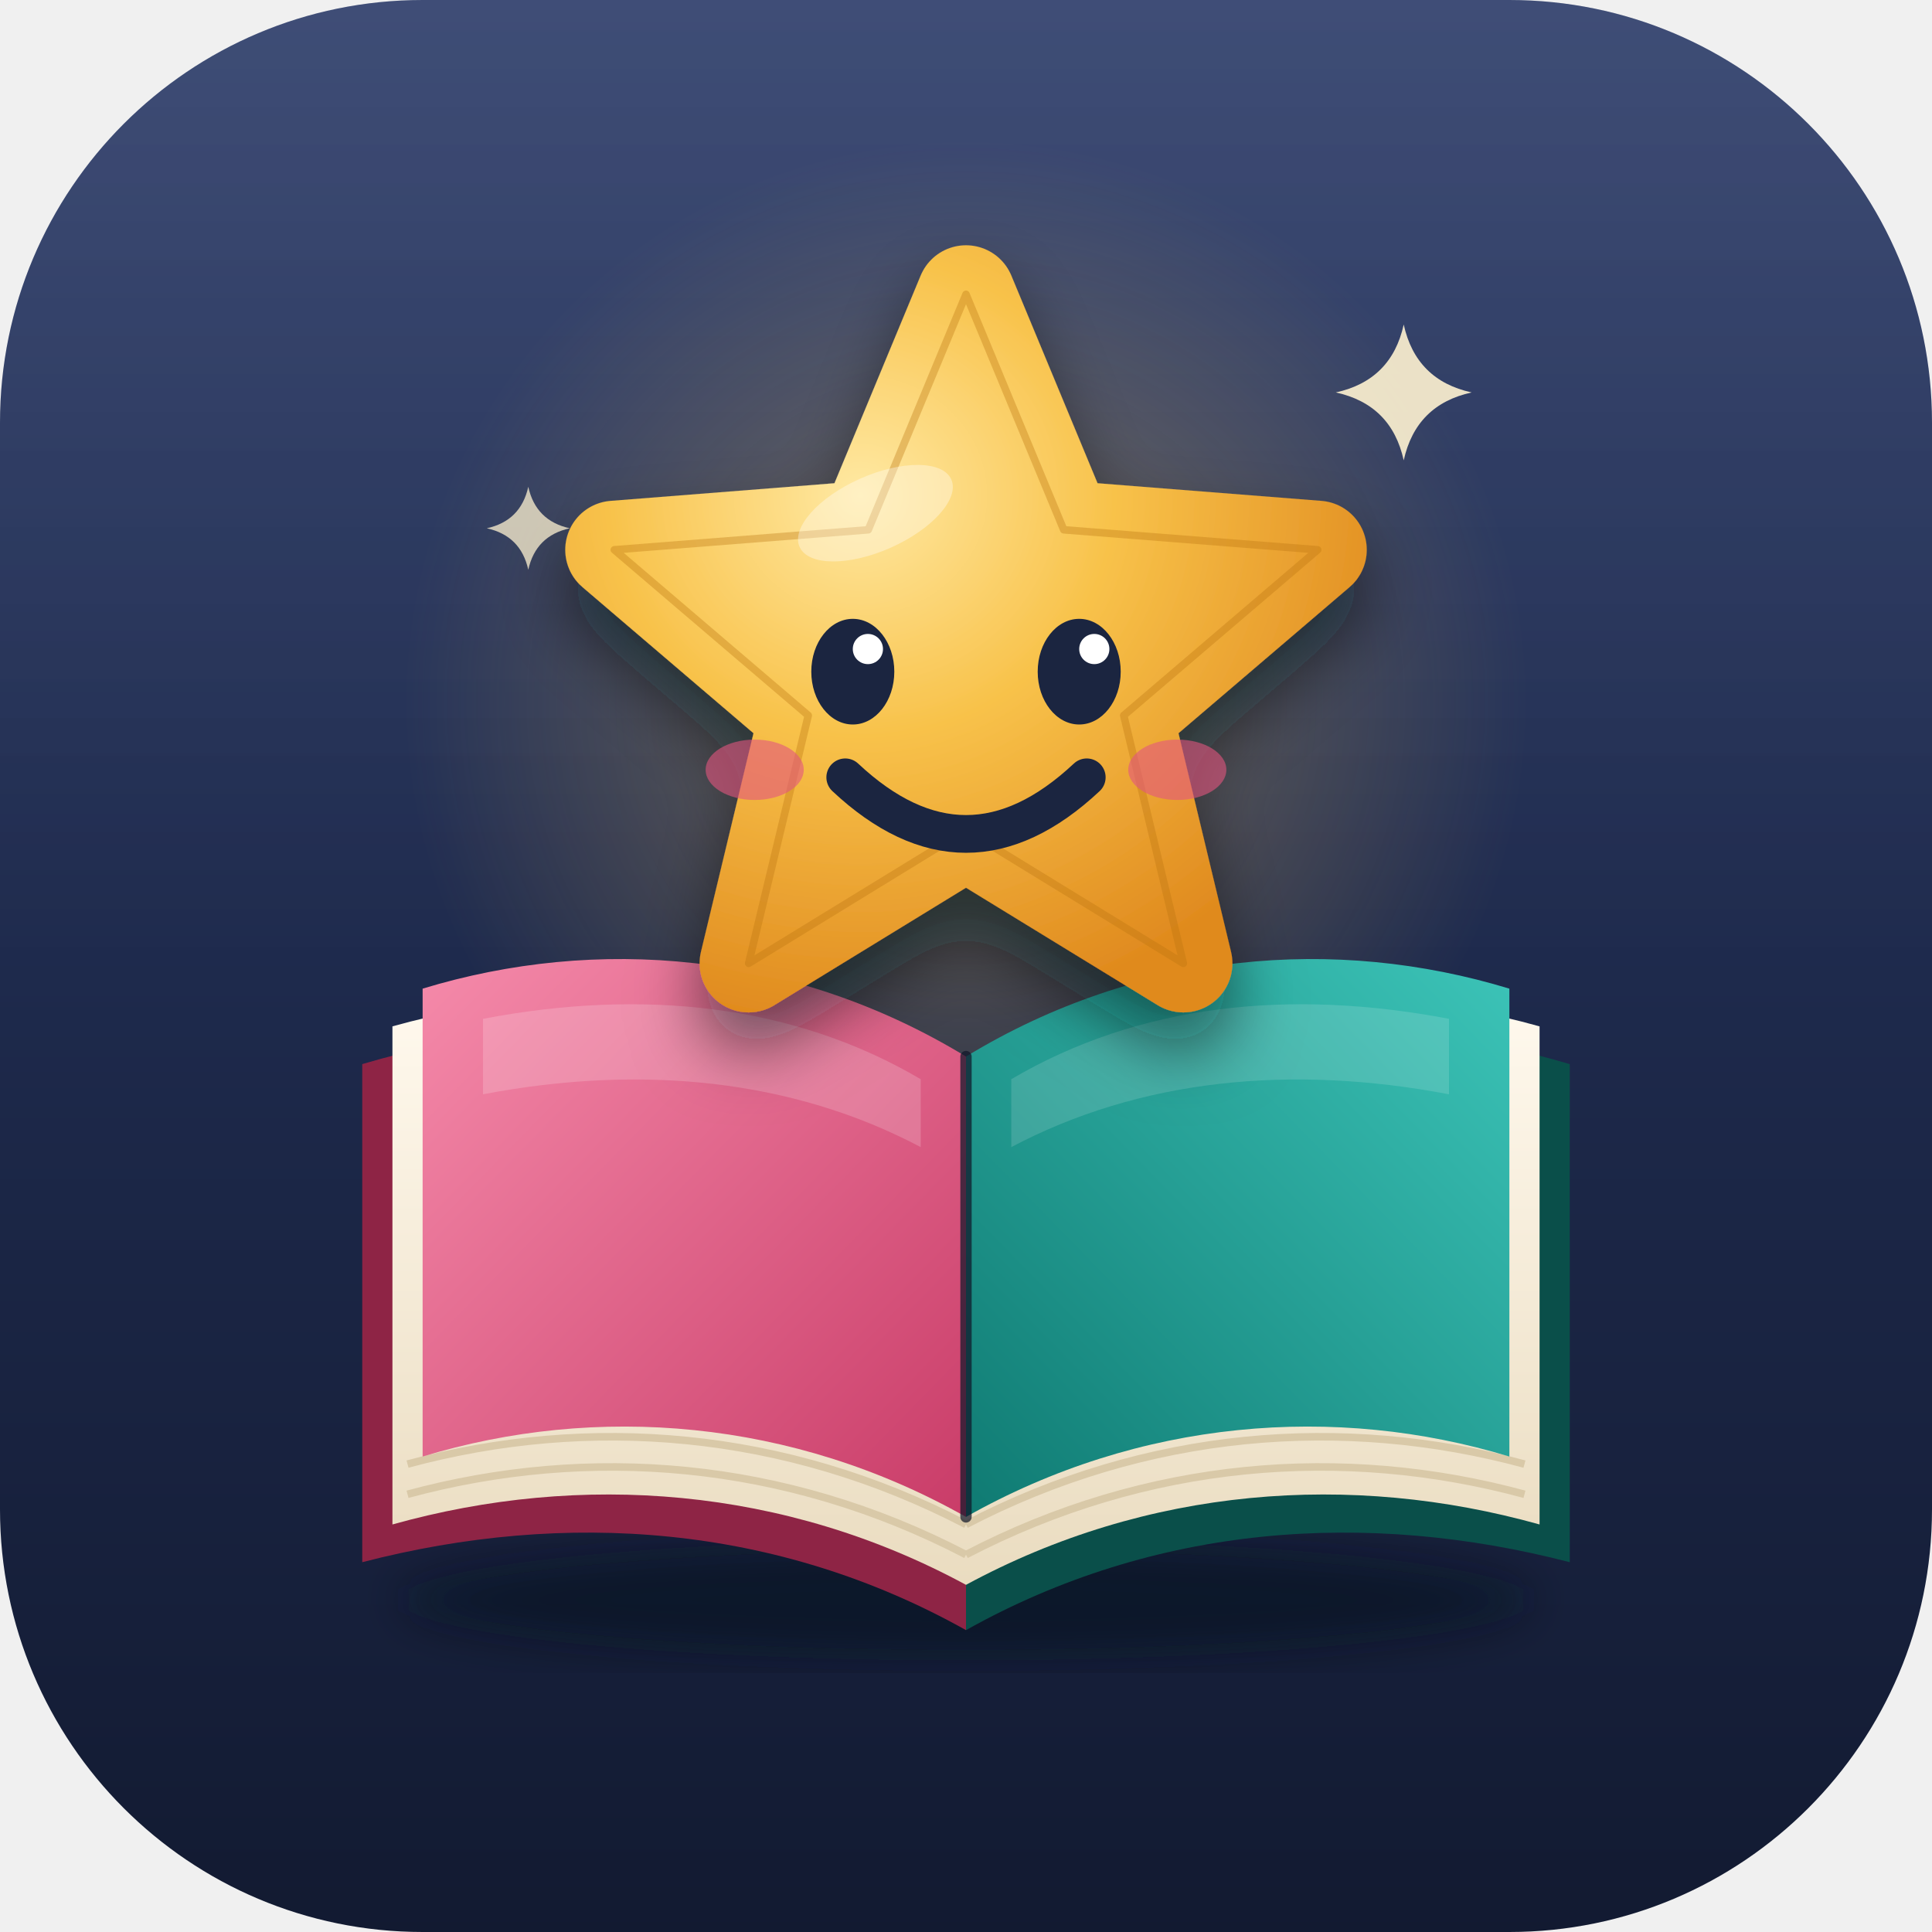
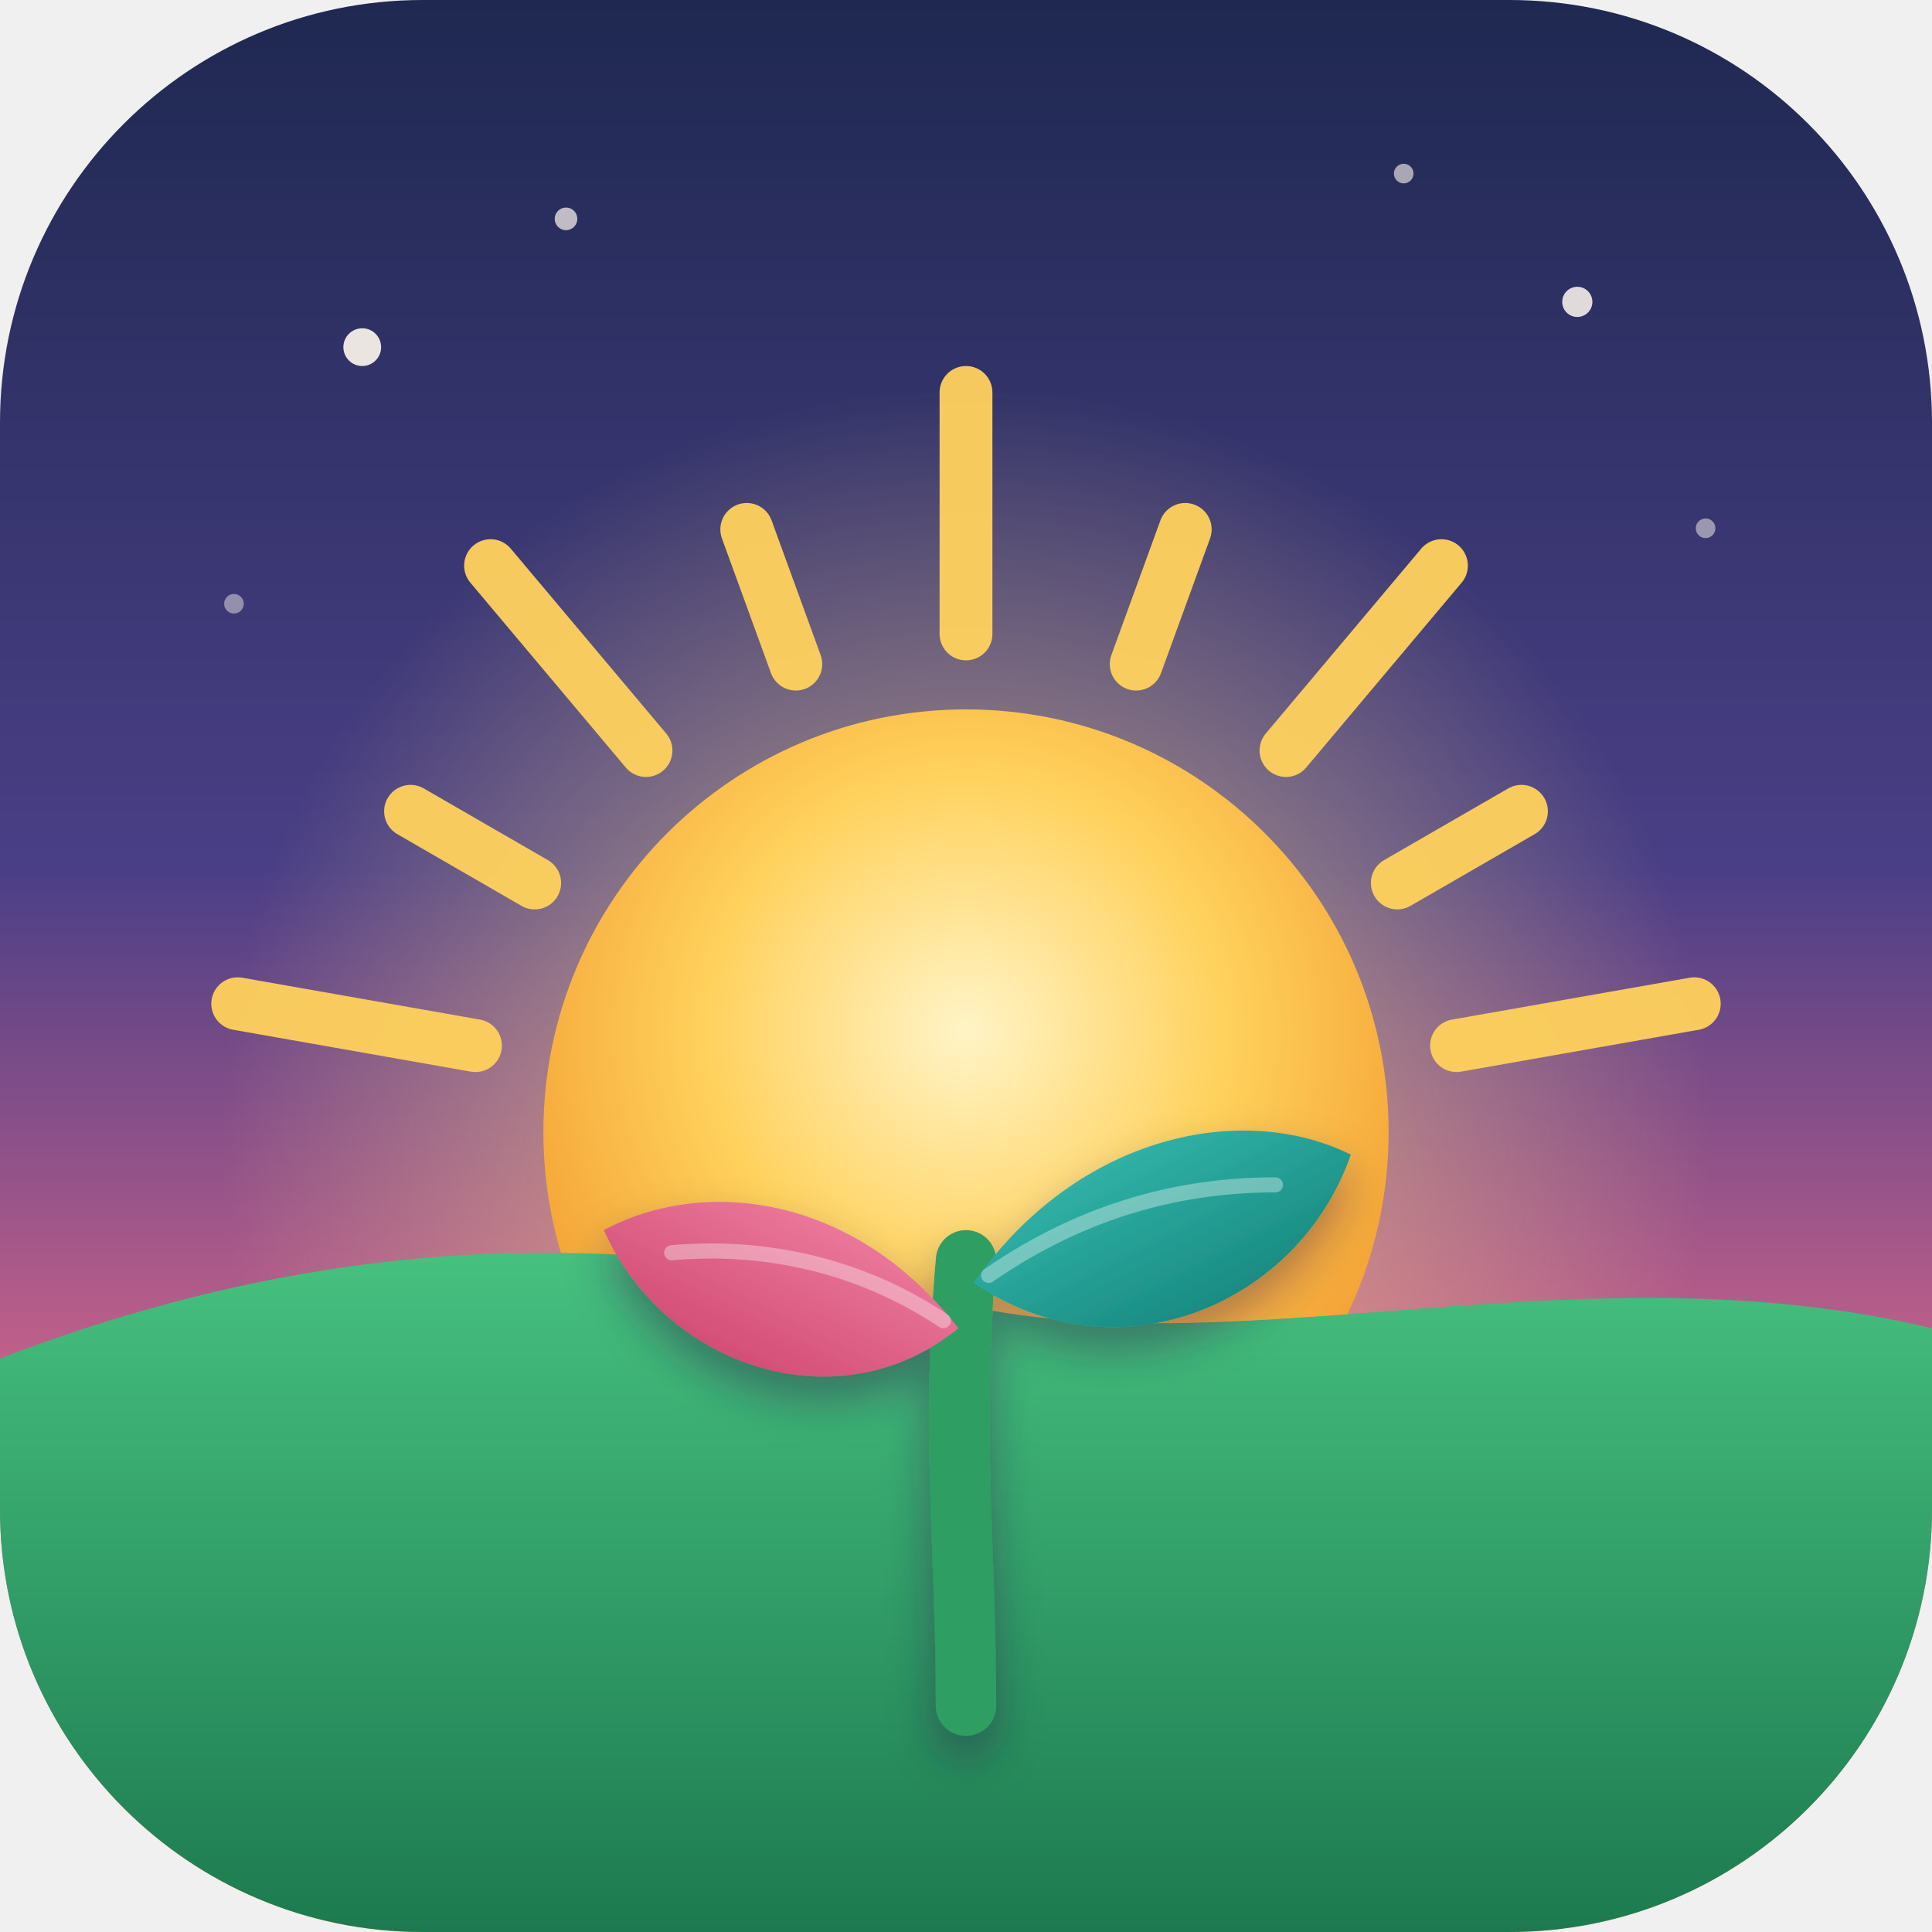
- <svg xmlns="http://www.w3.org/2000/svg" viewBox="0 0 512 512">
+ <svg xmlns="http://www.w3.org/2000/svg" viewBox="0 0 512 512" width="512" height="512">
  <defs>
-     <linearGradient id="bg" x1="0" y1="0" x2="0" y2="1">
-       <stop offset="0" stop-color="#2A3A68" />
-       <stop offset="1" stop-color="#121A31" />
+     <linearGradient id="sky" x1="0" y1="0" x2="0" y2="1">
+       <stop offset="0" stop-color="#1E2850" />
+       <stop offset=".45" stop-color="#4A3F86" />
+       <stop offset=".72" stop-color="#C9628A" />
+       <stop offset="1" stop-color="#FFB36B" />
    </linearGradient>
-     <radialGradient id="glow">
-       <stop offset="0" stop-color="#F7C65A" stop-opacity=".38" />
-       <stop offset="1" stop-color="#F7C65A" stop-opacity="0" />
+     <radialGradient id="sun" cx=".5" cy=".38" r=".62">
+       <stop offset="0" stop-color="#FFF4C7" />
+       <stop offset=".5" stop-color="#FFD15C" />
+       <stop offset="1" stop-color="#F29A2E" />
    </radialGradient>
-     <radialGradient id="gold" cx=".35" cy=".3" r=".8">
-       <stop offset="0" stop-color="#FFE9A3" />
-       <stop offset=".45" stop-color="#F8C24A" />
-       <stop offset="1" stop-color="#E08A1E" />
+     <radialGradient id="halo">
+       <stop offset="0" stop-color="#FFD98A" stop-opacity=".75" />
+       <stop offset="1" stop-color="#FFD98A" stop-opacity="0" />
    </radialGradient>
-     <linearGradient id="coral" x1="0" y1="0" x2="1" y2="1">
+     <linearGradient id="hill" x1="0" y1="0" x2="0" y2="1">
+       <stop offset="0" stop-color="#46C07F" />
+       <stop offset="1" stop-color="#1D7A50" />
+     </linearGradient>
+     <linearGradient id="coralLeaf" x1="1" y1="0" x2="0" y2="1">
      <stop offset="0" stop-color="#F58AAA" />
      <stop offset="1" stop-color="#C93C68" />
    </linearGradient>
-     <linearGradient id="teal" x1="1" y1="0" x2="0" y2="1">
+     <linearGradient id="tealLeaf" x1="0" y1="0" x2="1" y2="1">
      <stop offset="0" stop-color="#3CC4B8" />
      <stop offset="1" stop-color="#0F7A72" />
    </linearGradient>
-     <linearGradient id="paper" x1="0" y1="0" x2="0" y2="1">
-       <stop offset="0" stop-color="#FFF9EE" />
-       <stop offset="1" stop-color="#EADCC0" />
-     </linearGradient>
-     <linearGradient id="spine" x1="0" y1="0" x2="1" y2="0">
-       <stop offset="0" stop-color="#000" stop-opacity="0" />
-       <stop offset=".5" stop-color="#000" stop-opacity=".28" />
-       <stop offset="1" stop-color="#000" stop-opacity="0" />
-     </linearGradient>
-     <linearGradient id="sheen" x1="0" y1="0" x2="0" y2="1">
-       <stop offset="0" stop-color="#FFFFFF" stop-opacity=".10" />
-       <stop offset=".5" stop-color="#FFFFFF" stop-opacity="0" />
-     </linearGradient>
-     <filter id="drop" x="-30%" y="-30%" width="160%" height="170%">
-       <feDropShadow dx="0" dy="10" stdDeviation="9" flood-color="#060A16" flood-opacity=".55" />
-     </filter>
-     <filter id="blur">
-       <feGaussianBlur stdDeviation="6" />
+     <filter id="soft" x="-20%" y="-20%" width="140%" height="140%">
+       <feDropShadow dx="0" dy="6" stdDeviation="6" flood-color="#2A1240" flood-opacity=".35" />
    </filter>
  </defs>
-   <rect width="512" height="512" rx="112" fill="url(#bg)" />
-   <rect width="512" height="512" rx="112" fill="url(#sheen)" />
-   <circle cx="256" cy="186" r="150" fill="url(#glow)" />
-   <ellipse cx="256" cy="424" rx="150" ry="16" fill="#060A16" opacity=".45" filter="url(#blur)" />
-   <path d="M256 300 C206 270 150 266 96 282 L96 414 C150 400 206 404 256 432 Z" fill="#8E2445" />
-   <path d="M256 300 C306 270 362 266 416 282 L416 414 C362 400 306 404 256 432 Z" fill="#0A4F4A" />
-   <path d="M256 290 C208 262 154 258 104 272 L104 404 C154 390 208 394 256 420 Z" fill="url(#paper)" />
-   <path d="M256 290 C304 262 358 258 408 272 L408 404 C358 390 304 394 256 420 Z" fill="url(#paper)" />
-   <path d="M108 396 C156 383 208 387 256 412 M108 388 C156 375 208 379 256 404" stroke="#D9C9A8" stroke-width="2" fill="none" />
-   <path d="M404 396 C356 383 304 387 256 412 M404 388 C356 375 304 379 256 404" stroke="#D9C9A8" stroke-width="2" fill="none" />
-   <path d="M256 280 C210 252 158 248 112 262 L112 386 C158 372 210 376 256 402 Z" fill="url(#coral)" />
-   <path d="M256 280 C302 252 354 248 400 262 L400 386 C354 372 302 376 256 402 Z" fill="url(#teal)" />
-   <path d="M244 286 C210 266 170 262 128 270 L128 290 C170 282 210 286 244 304 Z" fill="#FFFFFF" opacity=".18" />
-   <path d="M268 286 C302 266 342 262 384 270 L384 290 C342 282 302 286 268 304 Z" fill="#FFFFFF" opacity=".14" />
-   <path d="M256 280 L256 402" stroke="url(#spine)" stroke-width="22" />
-   <path d="M256 280 L256 402" stroke="#0E1426" stroke-width="3" stroke-linecap="round" opacity=".7" />
-   <g filter="url(#drop)">
-     <polygon points="256.0,78.0 281.9,140.4 349.2,145.7 297.8,189.6 313.6,255.3 256.0,220.0 198.4,255.3 214.2,189.6 162.8,145.7 230.1,140.4" fill="url(#gold)" stroke="url(#gold)" stroke-width="26" stroke-linejoin="round" />
+   <defs>
+     <clipPath id="tile">
+       <rect width="512" height="512" rx="112" />
+     </clipPath>
+   </defs>
+   <g clip-path="url(#tile)">
+     <rect width="512" height="512" fill="url(#sky)" />
+     <g fill="#FFF8F0">
+       <circle cx="96" cy="92" r="5" opacity=".9" />
+       <circle cx="150" cy="58" r="3" opacity=".7" />
+       <circle cx="418" cy="80" r="4" opacity=".85" />
+       <circle cx="372" cy="46" r="2.6" opacity=".6" />
+       <circle cx="452" cy="140" r="2.6" opacity=".5" />
+       <circle cx="62" cy="160" r="2.6" opacity=".45" />
+     </g>
+     <circle cx="256" cy="300" r="200" fill="url(#halo)" />
+     <g stroke="#FFD15C" stroke-width="14" stroke-linecap="round" opacity=".95">
+       <line x1="126.0" y1="277.1" x2="63.0" y2="266.0" />
+       <line x1="141.7" y1="234.0" x2="108.8" y2="215.0" />
+       <line x1="171.2" y1="198.9" x2="130.0" y2="149.9" />
+       <line x1="210.9" y1="176.0" x2="197.9" y2="140.3" />
+       <line x1="256.0" y1="168.0" x2="256.0" y2="104.0" />
+       <line x1="301.1" y1="176.0" x2="314.1" y2="140.3" />
+       <line x1="340.8" y1="198.9" x2="382.0" y2="149.9" />
+       <line x1="370.3" y1="234.0" x2="403.2" y2="215.0" />
+       <line x1="386.0" y1="277.1" x2="449.0" y2="266.0" />
+     </g>
+     <circle cx="256" cy="300" r="112" fill="url(#sun)" />
+     <path d="M0 360 C110 318 190 332 256 346 C330 362 420 330 512 352 L512 512 L0 512 Z" fill="url(#hill)" />
+     <g filter="url(#soft)">
+       <path d="M256 452 C256 410 252 380 256 334" stroke="#2E9E62" stroke-width="16" stroke-linecap="round" fill="none" />
+       <path d="M254 352 C226 316 186 312 160 326 C176 362 222 378 254 352 Z" fill="url(#coralLeaf)" />
+       <path d="M258 340 C286 300 330 292 358 306 C344 346 296 366 258 340 Z" fill="url(#tealLeaf)" />
+       <path d="M250 350 C226 334 200 330 178 332" stroke="#FFFFFF" stroke-opacity=".35" stroke-width="4" stroke-linecap="round" fill="none" />
+       <path d="M262 338 C288 320 314 314 338 314" stroke="#FFFFFF" stroke-opacity=".35" stroke-width="4" stroke-linecap="round" fill="none" />
+     </g>
  </g>
-   <polygon points="256.0,78.0 281.9,140.4 349.2,145.7 297.8,189.6 313.6,255.3 256.0,220.0 198.4,255.3 214.2,189.6 162.8,145.7 230.1,140.4" fill="none" stroke="#B9740F" stroke-width="2" stroke-linejoin="round" opacity=".35" transform="translate(0 0)" />
-   <ellipse cx="232" cy="136" rx="22" ry="10" fill="#FFFFFF" opacity=".35" transform="rotate(-24 232 136)" />
-   <ellipse cx="226" cy="178" rx="11" ry="14" fill="#1B2540" />
-   <ellipse cx="286" cy="178" rx="11" ry="14" fill="#1B2540" />
-   <circle cx="230" cy="172" r="4" fill="#FFFFFF" />
-   <circle cx="290" cy="172" r="4" fill="#FFFFFF" />
-   <path d="M224 206 Q256 236 288 206" fill="none" stroke="#1B2540" stroke-width="10" stroke-linecap="round" />
-   <ellipse cx="200" cy="204" rx="13" ry="8" fill="#E2557E" opacity=".6" />
-   <ellipse cx="312" cy="204" rx="13" ry="8" fill="#E2557E" opacity=".6" />
-   <path d="M372 86 Q375.24 100.76 390 104 Q375.24 107.24 372 122 Q368.76 107.24 354 104 Q368.76 100.76 372 86Z" fill="#FFF3D1" opacity=".9" />
-   <path d="M140 129 Q141.98 138.02 151 140 Q141.98 141.98 140 151 Q138.02 141.98 129 140 Q138.02 138.02 140 129Z" fill="#FFF3D1" opacity=".75" />
</svg>
